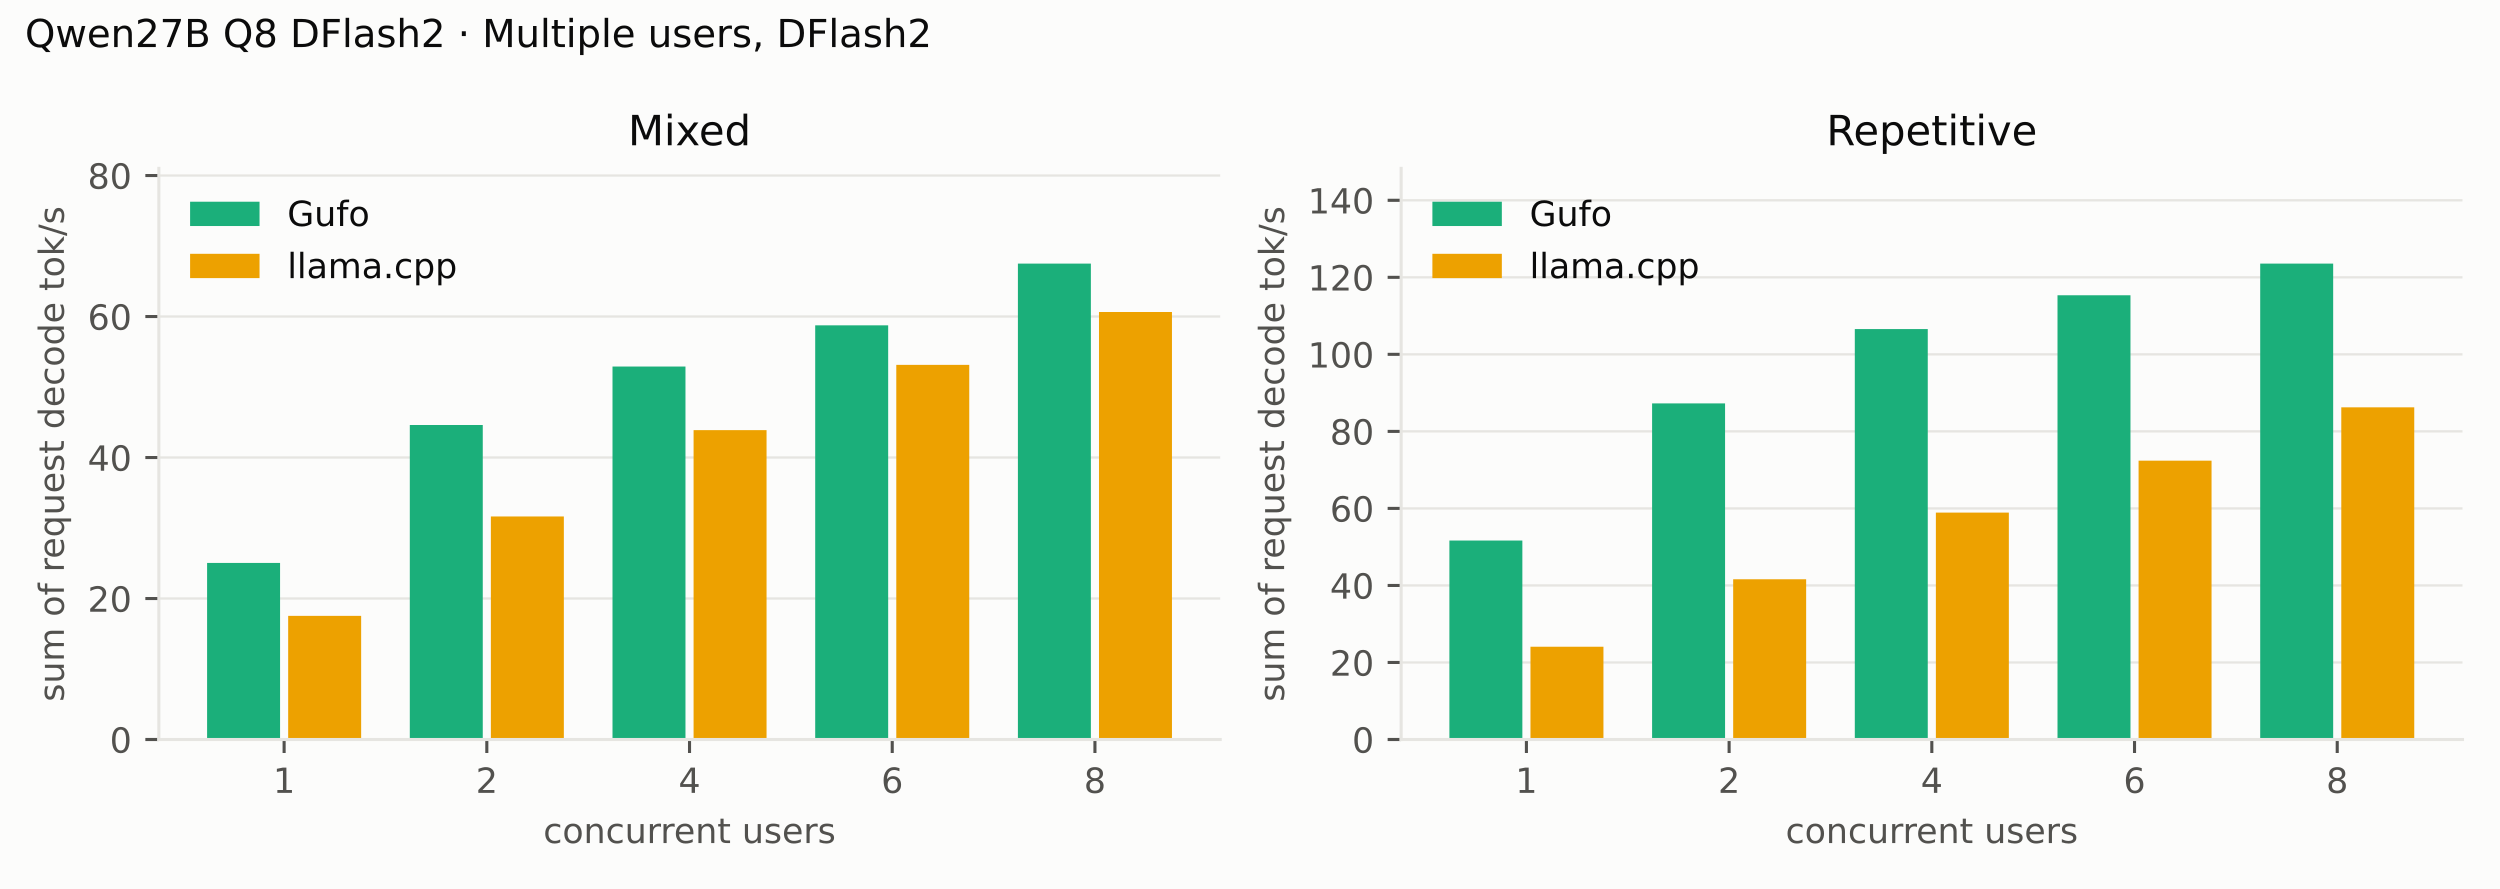
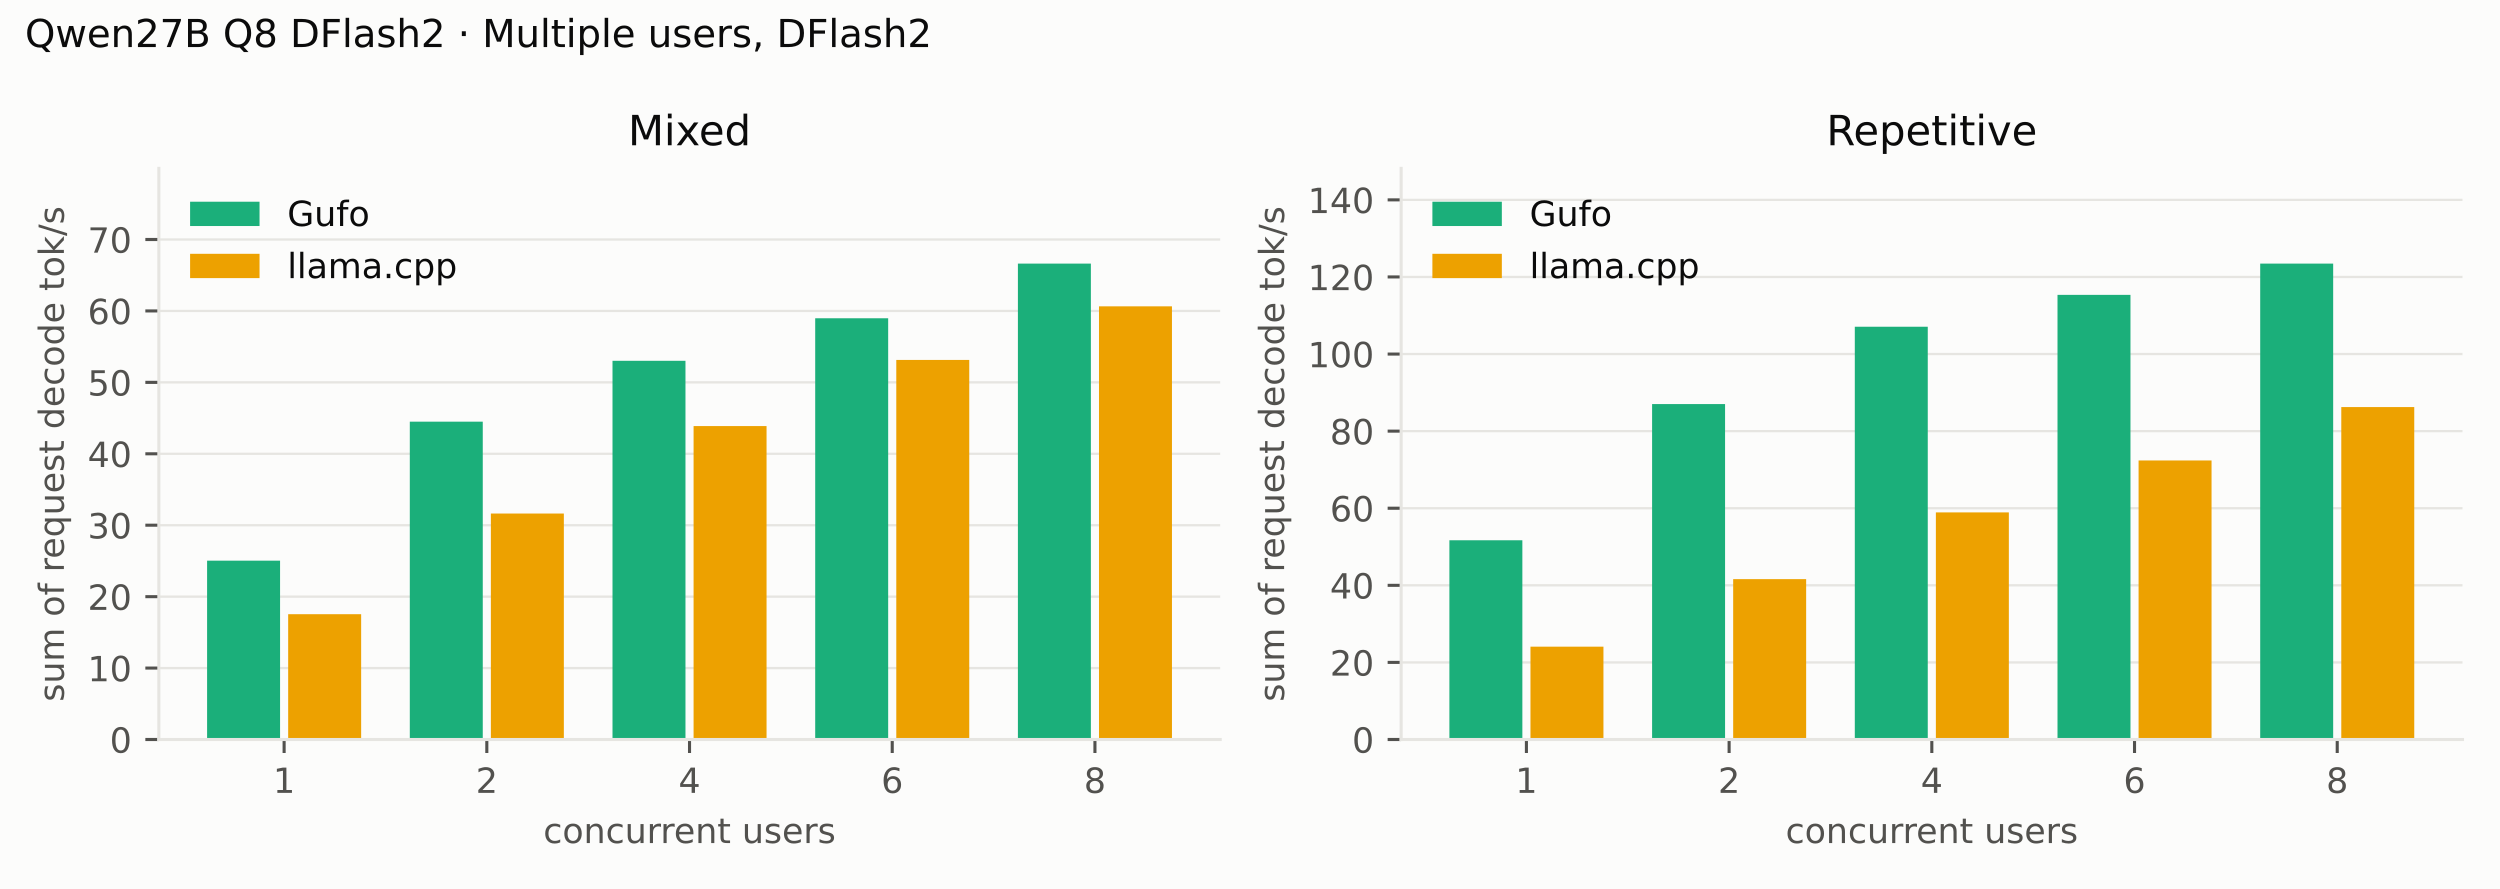
<svg xmlns="http://www.w3.org/2000/svg" xmlns:xlink="http://www.w3.org/1999/xlink" width="648pt" height="230.4pt" viewBox="0 0 648 230.4" version="1.1">
  <defs>
    <style type="text/css">*{stroke-linejoin: round; stroke-linecap: butt}</style>
  </defs>
  <g id="figure_1">
    <g id="patch_1">
      <path d="M 0 230.4 L 648 230.4 L 648 0 L 0 0 z " style="fill: #fcfcfb" />
    </g>
    <g id="axes_1">
      <g id="patch_2">
        <path d="M 41.173 191.68 L 316.277 191.68 L 316.277 43.647 L 41.173 43.647 z " style="fill: #fcfcfb" />
      </g>
      <g id="matplotlib.axis_1">
        <g id="xtick_1">
          <g id="line2d_1">
            <defs>
              <path id="m1ebf051f68" d="M 0 0 L 0 3.5 " style="stroke: #52514e; stroke-width: 0.8" />
            </defs>
            <g>
              <use xlink:href="#m1ebf051f68" x="73.643" y="191.68" style="fill: #52514e; stroke: #52514e; stroke-width: 0.8" />
            </g>
          </g>
          <g id="text_1">
            <text style="font-size: 9px; font-family: 'DejaVu Sans', 'Bitstream Vera Sans', 'Computer Modern Sans Serif', 'Lucida Grande', 'Verdana', 'Geneva', 'Lucid', 'Arial', 'Helvetica', 'Avant Garde', sans-serif; text-anchor: middle; fill: #52514e" x="73.643" y="205.518" transform="rotate(-0 73.64342 205.5179)">1</text>
          </g>
        </g>
        <g id="xtick_2">
          <g id="line2d_2">
            <g>
              <use xlink:href="#m1ebf051f68" x="126.184" y="191.68" style="fill: #52514e; stroke: #52514e; stroke-width: 0.8" />
            </g>
          </g>
          <g id="text_2">
            <text style="font-size: 9px; font-family: 'DejaVu Sans', 'Bitstream Vera Sans', 'Computer Modern Sans Serif', 'Lucida Grande', 'Verdana', 'Geneva', 'Lucid', 'Arial', 'Helvetica', 'Avant Garde', sans-serif; text-anchor: middle; fill: #52514e" x="126.184" y="205.518" transform="rotate(-0 126.1842 205.5179)">2</text>
          </g>
        </g>
        <g id="xtick_3">
          <g id="line2d_3">
            <g>
              <use xlink:href="#m1ebf051f68" x="178.725" y="191.68" style="fill: #52514e; stroke: #52514e; stroke-width: 0.8" />
            </g>
          </g>
          <g id="text_3">
            <text style="font-size: 9px; font-family: 'DejaVu Sans', 'Bitstream Vera Sans', 'Computer Modern Sans Serif', 'Lucida Grande', 'Verdana', 'Geneva', 'Lucid', 'Arial', 'Helvetica', 'Avant Garde', sans-serif; text-anchor: middle; fill: #52514e" x="178.725" y="205.518" transform="rotate(-0 178.725 205.5179)">4</text>
          </g>
        </g>
        <g id="xtick_4">
          <g id="line2d_4">
            <g>
              <use xlink:href="#m1ebf051f68" x="231.266" y="191.68" style="fill: #52514e; stroke: #52514e; stroke-width: 0.8" />
            </g>
          </g>
          <g id="text_4">
            <text style="font-size: 9px; font-family: 'DejaVu Sans', 'Bitstream Vera Sans', 'Computer Modern Sans Serif', 'Lucida Grande', 'Verdana', 'Geneva', 'Lucid', 'Arial', 'Helvetica', 'Avant Garde', sans-serif; text-anchor: middle; fill: #52514e" x="231.266" y="205.518" transform="rotate(-0 231.2658 205.5179)">6</text>
          </g>
        </g>
        <g id="xtick_5">
          <g id="line2d_5">
            <g>
              <use xlink:href="#m1ebf051f68" x="283.807" y="191.68" style="fill: #52514e; stroke: #52514e; stroke-width: 0.8" />
            </g>
          </g>
          <g id="text_5">
            <text style="font-size: 9px; font-family: 'DejaVu Sans', 'Bitstream Vera Sans', 'Computer Modern Sans Serif', 'Lucida Grande', 'Verdana', 'Geneva', 'Lucid', 'Arial', 'Helvetica', 'Avant Garde', sans-serif; text-anchor: middle; fill: #52514e" x="283.807" y="205.518" transform="rotate(-0 283.8067 205.5179)">8</text>
          </g>
        </g>
        <g id="text_6">
          <text style="font-size: 9px; font-family: 'DejaVu Sans', 'Bitstream Vera Sans', 'Computer Modern Sans Serif', 'Lucida Grande', 'Verdana', 'Geneva', 'Lucid', 'Arial', 'Helvetica', 'Avant Garde', sans-serif; text-anchor: middle; fill: #52514e" x="178.725" y="218.518" transform="rotate(-0 178.725 218.5179)">concurrent users</text>
        </g>
      </g>
      <g id="matplotlib.axis_2">
        <g id="ytick_1">
          <g id="line2d_6">
            <path d="M 41.173 191.68 L 316.277 191.68 " clip-path="url(#pf72416dd91)" style="fill: none; stroke: #e6e5e1; stroke-width: 0.6; stroke-linecap: square" />
          </g>
          <g id="line2d_7">
            <defs>
              <path id="m680e5b1e24" d="M 0 0 L -3.5 0 " style="stroke: #52514e; stroke-width: 0.8" />
            </defs>
            <g>
              <use xlink:href="#m680e5b1e24" x="41.173" y="191.68" style="fill: #52514e; stroke: #52514e; stroke-width: 0.8" />
            </g>
          </g>
          <g id="text_7">
            <text style="font-size: 9px; font-family: 'DejaVu Sans', 'Bitstream Vera Sans', 'Computer Modern Sans Serif', 'Lucida Grande', 'Verdana', 'Geneva', 'Lucid', 'Arial', 'Helvetica', 'Avant Garde', sans-serif; text-anchor: end; fill: #52514e" x="34.173" y="195.099" transform="rotate(-0 34.1732 195.0989)">0</text>
          </g>
        </g>
        <g id="ytick_2">
          <g id="line2d_8">
-             <path d="M 41.173 155.134 L 316.277 155.134 " clip-path="url(#pf72416dd91)" style="fill: none; stroke: #e6e5e1; stroke-width: 0.6; stroke-linecap: square" />
+             <path d="M 41.173 173.166 L 316.277 173.166 " clip-path="url(#pf72416dd91)" style="fill: none; stroke: #e6e5e1; stroke-width: 0.6; stroke-linecap: square" />
          </g>
          <g id="line2d_9">
            <g>
-               <use xlink:href="#m680e5b1e24" x="41.173" y="155.134" style="fill: #52514e; stroke: #52514e; stroke-width: 0.8" />
+               <use xlink:href="#m680e5b1e24" x="41.173" y="173.166" style="fill: #52514e; stroke: #52514e; stroke-width: 0.8" />
            </g>
          </g>
          <g id="text_8">
-             <text style="font-size: 9px; font-family: 'DejaVu Sans', 'Bitstream Vera Sans', 'Computer Modern Sans Serif', 'Lucida Grande', 'Verdana', 'Geneva', 'Lucid', 'Arial', 'Helvetica', 'Avant Garde', sans-serif; text-anchor: end; fill: #52514e" x="34.173" y="158.553" transform="rotate(-0 34.1732 158.553)">20</text>
+             <text style="font-size: 9px; font-family: 'DejaVu Sans', 'Bitstream Vera Sans', 'Computer Modern Sans Serif', 'Lucida Grande', 'Verdana', 'Geneva', 'Lucid', 'Arial', 'Helvetica', 'Avant Garde', sans-serif; text-anchor: end; fill: #52514e" x="34.173" y="176.585" transform="rotate(-0 34.1732 176.5846)">10</text>
          </g>
        </g>
        <g id="ytick_3">
          <g id="line2d_10">
-             <path d="M 41.173 118.588 L 316.277 118.588 " clip-path="url(#pf72416dd91)" style="fill: none; stroke: #e6e5e1; stroke-width: 0.6; stroke-linecap: square" />
+             <path d="M 41.173 154.651 L 316.277 154.651 " clip-path="url(#pf72416dd91)" style="fill: none; stroke: #e6e5e1; stroke-width: 0.6; stroke-linecap: square" />
          </g>
          <g id="line2d_11">
            <g>
-               <use xlink:href="#m680e5b1e24" x="41.173" y="118.588" style="fill: #52514e; stroke: #52514e; stroke-width: 0.8" />
+               <use xlink:href="#m680e5b1e24" x="41.173" y="154.651" style="fill: #52514e; stroke: #52514e; stroke-width: 0.8" />
            </g>
          </g>
          <g id="text_9">
-             <text style="font-size: 9px; font-family: 'DejaVu Sans', 'Bitstream Vera Sans', 'Computer Modern Sans Serif', 'Lucida Grande', 'Verdana', 'Geneva', 'Lucid', 'Arial', 'Helvetica', 'Avant Garde', sans-serif; text-anchor: end; fill: #52514e" x="34.173" y="122.007" transform="rotate(-0 34.1732 122.0071)">40</text>
+             <text style="font-size: 9px; font-family: 'DejaVu Sans', 'Bitstream Vera Sans', 'Computer Modern Sans Serif', 'Lucida Grande', 'Verdana', 'Geneva', 'Lucid', 'Arial', 'Helvetica', 'Avant Garde', sans-serif; text-anchor: end; fill: #52514e" x="34.173" y="158.07" transform="rotate(-0 34.1732 158.0704)">20</text>
          </g>
        </g>
        <g id="ytick_4">
          <g id="line2d_12">
-             <path d="M 41.173 82.042 L 316.277 82.042 " clip-path="url(#pf72416dd91)" style="fill: none; stroke: #e6e5e1; stroke-width: 0.6; stroke-linecap: square" />
+             <path d="M 41.173 136.137 L 316.277 136.137 " clip-path="url(#pf72416dd91)" style="fill: none; stroke: #e6e5e1; stroke-width: 0.6; stroke-linecap: square" />
          </g>
          <g id="line2d_13">
            <g>
-               <use xlink:href="#m680e5b1e24" x="41.173" y="82.042" style="fill: #52514e; stroke: #52514e; stroke-width: 0.8" />
+               <use xlink:href="#m680e5b1e24" x="41.173" y="136.137" style="fill: #52514e; stroke: #52514e; stroke-width: 0.8" />
            </g>
          </g>
          <g id="text_10">
-             <text style="font-size: 9px; font-family: 'DejaVu Sans', 'Bitstream Vera Sans', 'Computer Modern Sans Serif', 'Lucida Grande', 'Verdana', 'Geneva', 'Lucid', 'Arial', 'Helvetica', 'Avant Garde', sans-serif; text-anchor: end; fill: #52514e" x="34.173" y="85.461" transform="rotate(-0 34.1732 85.46118)">60</text>
+             <text style="font-size: 9px; font-family: 'DejaVu Sans', 'Bitstream Vera Sans', 'Computer Modern Sans Serif', 'Lucida Grande', 'Verdana', 'Geneva', 'Lucid', 'Arial', 'Helvetica', 'Avant Garde', sans-serif; text-anchor: end; fill: #52514e" x="34.173" y="139.556" transform="rotate(-0 34.1732 139.5561)">30</text>
          </g>
        </g>
        <g id="ytick_5">
          <g id="line2d_14">
-             <path d="M 41.173 45.496 L 316.277 45.496 " clip-path="url(#pf72416dd91)" style="fill: none; stroke: #e6e5e1; stroke-width: 0.6; stroke-linecap: square" />
+             <path d="M 41.173 117.623 L 316.277 117.623 " clip-path="url(#pf72416dd91)" style="fill: none; stroke: #e6e5e1; stroke-width: 0.6; stroke-linecap: square" />
          </g>
          <g id="line2d_15">
            <g>
-               <use xlink:href="#m680e5b1e24" x="41.173" y="45.496" style="fill: #52514e; stroke: #52514e; stroke-width: 0.8" />
+               <use xlink:href="#m680e5b1e24" x="41.173" y="117.623" style="fill: #52514e; stroke: #52514e; stroke-width: 0.8" />
            </g>
          </g>
          <g id="text_11">
-             <text style="font-size: 9px; font-family: 'DejaVu Sans', 'Bitstream Vera Sans', 'Computer Modern Sans Serif', 'Lucida Grande', 'Verdana', 'Geneva', 'Lucid', 'Arial', 'Helvetica', 'Avant Garde', sans-serif; text-anchor: end; fill: #52514e" x="34.173" y="48.915" transform="rotate(-0 34.1732 48.91526)">80</text>
-           </g>
-         </g>
-         <g id="text_12">
+             <text style="font-size: 9px; font-family: 'DejaVu Sans', 'Bitstream Vera Sans', 'Computer Modern Sans Serif', 'Lucida Grande', 'Verdana', 'Geneva', 'Lucid', 'Arial', 'Helvetica', 'Avant Garde', sans-serif; text-anchor: end; fill: #52514e" x="34.173" y="121.042" transform="rotate(-0 34.1732 121.0418)">40</text>
+           </g>
+         </g>
+         <g id="ytick_6">
+           <g id="line2d_16">
+             <path d="M 41.173 99.109 L 316.277 99.109 " clip-path="url(#pf72416dd91)" style="fill: none; stroke: #e6e5e1; stroke-width: 0.6; stroke-linecap: square" />
+           </g>
+           <g id="line2d_17">
+             <g>
+               <use xlink:href="#m680e5b1e24" x="41.173" y="99.109" style="fill: #52514e; stroke: #52514e; stroke-width: 0.8" />
+             </g>
+           </g>
+           <g id="text_12">
+             <text style="font-size: 9px; font-family: 'DejaVu Sans', 'Bitstream Vera Sans', 'Computer Modern Sans Serif', 'Lucida Grande', 'Verdana', 'Geneva', 'Lucid', 'Arial', 'Helvetica', 'Avant Garde', sans-serif; text-anchor: end; fill: #52514e" x="34.173" y="102.527" transform="rotate(-0 34.1732 102.5275)">50</text>
+           </g>
+         </g>
+         <g id="ytick_7">
+           <g id="line2d_18">
+             <path d="M 41.173 80.594 L 316.277 80.594 " clip-path="url(#pf72416dd91)" style="fill: none; stroke: #e6e5e1; stroke-width: 0.6; stroke-linecap: square" />
+           </g>
+           <g id="line2d_19">
+             <g>
+               <use xlink:href="#m680e5b1e24" x="41.173" y="80.594" style="fill: #52514e; stroke: #52514e; stroke-width: 0.8" />
+             </g>
+           </g>
+           <g id="text_13">
+             <text style="font-size: 9px; font-family: 'DejaVu Sans', 'Bitstream Vera Sans', 'Computer Modern Sans Serif', 'Lucida Grande', 'Verdana', 'Geneva', 'Lucid', 'Arial', 'Helvetica', 'Avant Garde', sans-serif; text-anchor: end; fill: #52514e" x="34.173" y="84.013" transform="rotate(-0 34.1732 84.01317)">60</text>
+           </g>
+         </g>
+         <g id="ytick_8">
+           <g id="line2d_20">
+             <path d="M 41.173 62.08 L 316.277 62.08 " clip-path="url(#pf72416dd91)" style="fill: none; stroke: #e6e5e1; stroke-width: 0.6; stroke-linecap: square" />
+           </g>
+           <g id="line2d_21">
+             <g>
+               <use xlink:href="#m680e5b1e24" x="41.173" y="62.08" style="fill: #52514e; stroke: #52514e; stroke-width: 0.8" />
+             </g>
+           </g>
+           <g id="text_14">
+             <text style="font-size: 9px; font-family: 'DejaVu Sans', 'Bitstream Vera Sans', 'Computer Modern Sans Serif', 'Lucida Grande', 'Verdana', 'Geneva', 'Lucid', 'Arial', 'Helvetica', 'Avant Garde', sans-serif; text-anchor: end; fill: #52514e" x="34.173" y="65.499" transform="rotate(-0 34.1732 65.49887)">70</text>
+           </g>
+         </g>
+         <g id="text_15">
          <text style="font-size: 9px; font-family: 'DejaVu Sans', 'Bitstream Vera Sans', 'Computer Modern Sans Serif', 'Lucida Grande', 'Verdana', 'Geneva', 'Lucid', 'Arial', 'Helvetica', 'Avant Garde', sans-serif; text-anchor: middle; fill: #52514e" x="16.559" y="117.664" transform="rotate(-90 16.55859 117.6635)">sum of request decode tok/s</text>
        </g>
      </g>
      <g id="patch_3">
-         <path d="M 53.678 191.68 L 72.593 191.68 L 72.593 145.906 L 53.678 145.906 z " clip-path="url(#pf72416dd91)" style="fill: #1baf7a" />
+         <path d="M 53.678 191.68 L 72.593 191.68 L 72.593 145.32 L 53.678 145.32 z " clip-path="url(#pf72416dd91)" style="fill: #1baf7a" />
      </g>
      <g id="patch_4">
-         <path d="M 106.219 191.68 L 125.133 191.68 L 125.133 110.164 L 106.219 110.164 z " clip-path="url(#pf72416dd91)" style="fill: #1baf7a" />
+         <path d="M 106.219 191.68 L 125.133 191.68 L 125.133 109.291 L 106.219 109.291 z " clip-path="url(#pf72416dd91)" style="fill: #1baf7a" />
      </g>
      <g id="patch_5">
-         <path d="M 158.76 191.68 L 177.674 191.68 L 177.674 94.998 L 158.76 94.998 z " clip-path="url(#pf72416dd91)" style="fill: #1baf7a" />
+         <path d="M 158.76 191.68 L 177.674 191.68 L 177.674 93.517 L 158.76 93.517 z " clip-path="url(#pf72416dd91)" style="fill: #1baf7a" />
      </g>
      <g id="patch_6">
-         <path d="M 211.3 191.68 L 230.215 191.68 L 230.215 84.326 L 211.3 84.326 z " clip-path="url(#pf72416dd91)" style="fill: #1baf7a" />
+         <path d="M 211.3 191.68 L 230.215 191.68 L 230.215 82.501 L 211.3 82.501 z " clip-path="url(#pf72416dd91)" style="fill: #1baf7a" />
      </g>
      <g id="patch_7">
        <path d="M 263.841 191.68 L 282.756 191.68 L 282.756 68.319 L 263.841 68.319 z " clip-path="url(#pf72416dd91)" style="fill: #1baf7a" />
      </g>
      <g id="patch_8">
-         <path d="M 74.694 191.68 L 93.609 191.68 L 93.609 159.629 L 74.694 159.629 z " clip-path="url(#pf72416dd91)" style="fill: #eda100" />
+         <path d="M 74.694 191.68 L 93.609 191.68 L 93.609 159.206 L 74.694 159.206 z " clip-path="url(#pf72416dd91)" style="fill: #eda100" />
      </g>
      <g id="patch_9">
-         <path d="M 127.235 191.68 L 146.15 191.68 L 146.15 133.864 L 127.235 133.864 z " clip-path="url(#pf72416dd91)" style="fill: #eda100" />
+         <path d="M 127.235 191.68 L 146.15 191.68 L 146.15 133.101 L 127.235 133.101 z " clip-path="url(#pf72416dd91)" style="fill: #eda100" />
      </g>
      <g id="patch_10">
-         <path d="M 179.776 191.68 L 198.691 191.68 L 198.691 111.498 L 179.776 111.498 z " clip-path="url(#pf72416dd91)" style="fill: #eda100" />
+         <path d="M 179.776 191.68 L 198.691 191.68 L 198.691 110.439 L 179.776 110.439 z " clip-path="url(#pf72416dd91)" style="fill: #eda100" />
      </g>
      <g id="patch_11">
-         <path d="M 232.317 191.68 L 251.231 191.68 L 251.231 94.577 L 232.317 94.577 z " clip-path="url(#pf72416dd91)" style="fill: #eda100" />
+         <path d="M 232.317 191.68 L 251.231 191.68 L 251.231 93.295 L 232.317 93.295 z " clip-path="url(#pf72416dd91)" style="fill: #eda100" />
      </g>
      <g id="patch_12">
-         <path d="M 284.857 191.68 L 303.772 191.68 L 303.772 80.873 L 284.857 80.873 z " clip-path="url(#pf72416dd91)" style="fill: #eda100" />
+         <path d="M 284.857 191.68 L 303.772 191.68 L 303.772 79.409 L 284.857 79.409 z " clip-path="url(#pf72416dd91)" style="fill: #eda100" />
      </g>
      <g id="patch_13">
        <path d="M 41.173 191.68 L 41.173 43.647 " style="fill: none; stroke: #e6e5e1; stroke-width: 0.8; stroke-linejoin: miter; stroke-linecap: square" />
      </g>
      <g id="patch_14">
        <path d="M 41.173 191.68 L 316.277 191.68 " style="fill: none; stroke: #e6e5e1; stroke-width: 0.8; stroke-linejoin: miter; stroke-linecap: square" />
      </g>
-       <g id="text_13">
+       <g id="text_16">
        <text style="font-size: 10.8px; font-family: 'DejaVu Sans', 'Bitstream Vera Sans', 'Computer Modern Sans Serif', 'Lucida Grande', 'Verdana', 'Geneva', 'Lucid', 'Arial', 'Helvetica', 'Avant Garde', sans-serif; text-anchor: middle; fill: #0b0b0b" x="178.725" y="37.647" transform="rotate(-0 178.725 37.64709)">Mixed</text>
      </g>
      <g id="legend_1">
        <g id="patch_15">
          <path d="M 49.273 58.586 L 67.273 58.586 L 67.273 52.286 L 49.273 52.286 z " style="fill: #1baf7a" />
        </g>
-         <g id="text_14">
+         <g id="text_17">
          <text style="font-size: 9px; font-family: 'DejaVu Sans', 'Bitstream Vera Sans', 'Computer Modern Sans Serif', 'Lucida Grande', 'Verdana', 'Geneva', 'Lucid', 'Arial', 'Helvetica', 'Avant Garde', sans-serif; text-anchor: start; fill: #0b0b0b" x="74.473" y="58.586" transform="rotate(-0 74.4732 58.58569)">Gufo</text>
        </g>
        <g id="patch_16">
          <path d="M 49.273 72.086 L 67.273 72.086 L 67.273 65.786 L 49.273 65.786 z " style="fill: #eda100" />
        </g>
-         <g id="text_15">
+         <g id="text_18">
          <text style="font-size: 9px; font-family: 'DejaVu Sans', 'Bitstream Vera Sans', 'Computer Modern Sans Serif', 'Lucida Grande', 'Verdana', 'Geneva', 'Lucid', 'Arial', 'Helvetica', 'Avant Garde', sans-serif; text-anchor: start; fill: #0b0b0b" x="74.473" y="72.086" transform="rotate(-0 74.4732 72.08639)">llama.cpp</text>
        </g>
      </g>
    </g>
    <g id="axes_2">
      <g id="patch_17">
        <path d="M 363.176 191.68 L 638.28 191.68 L 638.28 43.647 L 363.176 43.647 z " style="fill: #fcfcfb" />
      </g>
      <g id="matplotlib.axis_3">
        <g id="xtick_6">
-           <g id="line2d_16">
+           <g id="line2d_22">
            <g>
              <use xlink:href="#m1ebf051f68" x="395.647" y="191.68" style="fill: #52514e; stroke: #52514e; stroke-width: 0.8" />
            </g>
          </g>
-           <g id="text_16">
+           <g id="text_19">
            <text style="font-size: 9px; font-family: 'DejaVu Sans', 'Bitstream Vera Sans', 'Computer Modern Sans Serif', 'Lucida Grande', 'Verdana', 'Geneva', 'Lucid', 'Arial', 'Helvetica', 'Avant Garde', sans-serif; text-anchor: middle; fill: #52514e" x="395.647" y="205.518" transform="rotate(-0 395.6465 205.5179)">1</text>
          </g>
        </g>
        <g id="xtick_7">
-           <g id="line2d_17">
+           <g id="line2d_23">
            <g>
              <use xlink:href="#m1ebf051f68" x="448.187" y="191.68" style="fill: #52514e; stroke: #52514e; stroke-width: 0.8" />
            </g>
          </g>
-           <g id="text_17">
+           <g id="text_20">
            <text style="font-size: 9px; font-family: 'DejaVu Sans', 'Bitstream Vera Sans', 'Computer Modern Sans Serif', 'Lucida Grande', 'Verdana', 'Geneva', 'Lucid', 'Arial', 'Helvetica', 'Avant Garde', sans-serif; text-anchor: middle; fill: #52514e" x="448.187" y="205.518" transform="rotate(-0 448.1874 205.5179)">2</text>
          </g>
        </g>
        <g id="xtick_8">
-           <g id="line2d_18">
+           <g id="line2d_24">
            <g>
              <use xlink:href="#m1ebf051f68" x="500.728" y="191.68" style="fill: #52514e; stroke: #52514e; stroke-width: 0.8" />
            </g>
          </g>
-           <g id="text_18">
+           <g id="text_21">
            <text style="font-size: 9px; font-family: 'DejaVu Sans', 'Bitstream Vera Sans', 'Computer Modern Sans Serif', 'Lucida Grande', 'Verdana', 'Geneva', 'Lucid', 'Arial', 'Helvetica', 'Avant Garde', sans-serif; text-anchor: middle; fill: #52514e" x="500.728" y="205.518" transform="rotate(-0 500.7282 205.5179)">4</text>
          </g>
        </g>
        <g id="xtick_9">
-           <g id="line2d_19">
+           <g id="line2d_25">
            <g>
              <use xlink:href="#m1ebf051f68" x="553.269" y="191.68" style="fill: #52514e; stroke: #52514e; stroke-width: 0.8" />
            </g>
          </g>
-           <g id="text_19">
+           <g id="text_22">
            <text style="font-size: 9px; font-family: 'DejaVu Sans', 'Bitstream Vera Sans', 'Computer Modern Sans Serif', 'Lucida Grande', 'Verdana', 'Geneva', 'Lucid', 'Arial', 'Helvetica', 'Avant Garde', sans-serif; text-anchor: middle; fill: #52514e" x="553.269" y="205.518" transform="rotate(-0 553.269 205.5179)">6</text>
          </g>
        </g>
        <g id="xtick_10">
-           <g id="line2d_20">
+           <g id="line2d_26">
            <g>
              <use xlink:href="#m1ebf051f68" x="605.81" y="191.68" style="fill: #52514e; stroke: #52514e; stroke-width: 0.8" />
            </g>
          </g>
-           <g id="text_20">
+           <g id="text_23">
            <text style="font-size: 9px; font-family: 'DejaVu Sans', 'Bitstream Vera Sans', 'Computer Modern Sans Serif', 'Lucida Grande', 'Verdana', 'Geneva', 'Lucid', 'Arial', 'Helvetica', 'Avant Garde', sans-serif; text-anchor: middle; fill: #52514e" x="605.81" y="205.518" transform="rotate(-0 605.8098 205.5179)">8</text>
          </g>
        </g>
-         <g id="text_21">
+         <g id="text_24">
          <text style="font-size: 9px; font-family: 'DejaVu Sans', 'Bitstream Vera Sans', 'Computer Modern Sans Serif', 'Lucida Grande', 'Verdana', 'Geneva', 'Lucid', 'Arial', 'Helvetica', 'Avant Garde', sans-serif; text-anchor: middle; fill: #52514e" x="500.728" y="218.518" transform="rotate(-0 500.7282 218.5179)">concurrent users</text>
        </g>
      </g>
      <g id="matplotlib.axis_4">
-         <g id="ytick_6">
-           <g id="line2d_21">
-             <path d="M 363.176 191.68 L 638.28 191.68 " clip-path="url(#p153f3304de)" style="fill: none; stroke: #e6e5e1; stroke-width: 0.6; stroke-linecap: square" />
-           </g>
-           <g id="line2d_22">
-             <g>
-               <use xlink:href="#m680e5b1e24" x="363.176" y="191.68" style="fill: #52514e; stroke: #52514e; stroke-width: 0.8" />
-             </g>
-           </g>
-           <g id="text_22">
-             <text style="font-size: 9px; font-family: 'DejaVu Sans', 'Bitstream Vera Sans', 'Computer Modern Sans Serif', 'Lucida Grande', 'Verdana', 'Geneva', 'Lucid', 'Arial', 'Helvetica', 'Avant Garde', sans-serif; text-anchor: end; fill: #52514e" x="356.176" y="195.099" transform="rotate(-0 356.1763 195.0989)">0</text>
-           </g>
-         </g>
-         <g id="ytick_7">
-           <g id="line2d_23">
-             <path d="M 363.176 171.714 L 638.28 171.714 " clip-path="url(#p153f3304de)" style="fill: none; stroke: #e6e5e1; stroke-width: 0.6; stroke-linecap: square" />
-           </g>
-           <g id="line2d_24">
-             <g>
-               <use xlink:href="#m680e5b1e24" x="363.176" y="171.714" style="fill: #52514e; stroke: #52514e; stroke-width: 0.8" />
-             </g>
-           </g>
-           <g id="text_23">
-             <text style="font-size: 9px; font-family: 'DejaVu Sans', 'Bitstream Vera Sans', 'Computer Modern Sans Serif', 'Lucida Grande', 'Verdana', 'Geneva', 'Lucid', 'Arial', 'Helvetica', 'Avant Garde', sans-serif; text-anchor: end; fill: #52514e" x="356.176" y="175.133" transform="rotate(-0 356.1763 175.1328)">20</text>
-           </g>
-         </g>
-         <g id="ytick_8">
-           <g id="line2d_25">
-             <path d="M 363.176 151.748 L 638.28 151.748 " clip-path="url(#p153f3304de)" style="fill: none; stroke: #e6e5e1; stroke-width: 0.6; stroke-linecap: square" />
-           </g>
-           <g id="line2d_26">
-             <g>
-               <use xlink:href="#m680e5b1e24" x="363.176" y="151.748" style="fill: #52514e; stroke: #52514e; stroke-width: 0.8" />
-             </g>
-           </g>
-           <g id="text_24">
-             <text style="font-size: 9px; font-family: 'DejaVu Sans', 'Bitstream Vera Sans', 'Computer Modern Sans Serif', 'Lucida Grande', 'Verdana', 'Geneva', 'Lucid', 'Arial', 'Helvetica', 'Avant Garde', sans-serif; text-anchor: end; fill: #52514e" x="356.176" y="155.167" transform="rotate(-0 356.1763 155.1667)">40</text>
-           </g>
-         </g>
        <g id="ytick_9">
          <g id="line2d_27">
-             <path d="M 363.176 131.782 L 638.28 131.782 " clip-path="url(#p153f3304de)" style="fill: none; stroke: #e6e5e1; stroke-width: 0.6; stroke-linecap: square" />
+             <path d="M 363.176 191.68 L 638.28 191.68 " clip-path="url(#p153f3304de)" style="fill: none; stroke: #e6e5e1; stroke-width: 0.6; stroke-linecap: square" />
          </g>
          <g id="line2d_28">
            <g>
-               <use xlink:href="#m680e5b1e24" x="363.176" y="131.782" style="fill: #52514e; stroke: #52514e; stroke-width: 0.8" />
+               <use xlink:href="#m680e5b1e24" x="363.176" y="191.68" style="fill: #52514e; stroke: #52514e; stroke-width: 0.8" />
            </g>
          </g>
          <g id="text_25">
-             <text style="font-size: 9px; font-family: 'DejaVu Sans', 'Bitstream Vera Sans', 'Computer Modern Sans Serif', 'Lucida Grande', 'Verdana', 'Geneva', 'Lucid', 'Arial', 'Helvetica', 'Avant Garde', sans-serif; text-anchor: end; fill: #52514e" x="356.176" y="135.201" transform="rotate(-0 356.1763 135.2005)">60</text>
+             <text style="font-size: 9px; font-family: 'DejaVu Sans', 'Bitstream Vera Sans', 'Computer Modern Sans Serif', 'Lucida Grande', 'Verdana', 'Geneva', 'Lucid', 'Arial', 'Helvetica', 'Avant Garde', sans-serif; text-anchor: end; fill: #52514e" x="356.176" y="195.099" transform="rotate(-0 356.1763 195.0989)">0</text>
          </g>
        </g>
        <g id="ytick_10">
          <g id="line2d_29">
-             <path d="M 363.176 111.815 L 638.28 111.815 " clip-path="url(#p153f3304de)" style="fill: none; stroke: #e6e5e1; stroke-width: 0.6; stroke-linecap: square" />
+             <path d="M 363.176 171.698 L 638.28 171.698 " clip-path="url(#p153f3304de)" style="fill: none; stroke: #e6e5e1; stroke-width: 0.6; stroke-linecap: square" />
          </g>
          <g id="line2d_30">
            <g>
-               <use xlink:href="#m680e5b1e24" x="363.176" y="111.815" style="fill: #52514e; stroke: #52514e; stroke-width: 0.8" />
+               <use xlink:href="#m680e5b1e24" x="363.176" y="171.698" style="fill: #52514e; stroke: #52514e; stroke-width: 0.8" />
            </g>
          </g>
          <g id="text_26">
-             <text style="font-size: 9px; font-family: 'DejaVu Sans', 'Bitstream Vera Sans', 'Computer Modern Sans Serif', 'Lucida Grande', 'Verdana', 'Geneva', 'Lucid', 'Arial', 'Helvetica', 'Avant Garde', sans-serif; text-anchor: end; fill: #52514e" x="356.176" y="115.234" transform="rotate(-0 356.1763 115.2344)">80</text>
+             <text style="font-size: 9px; font-family: 'DejaVu Sans', 'Bitstream Vera Sans', 'Computer Modern Sans Serif', 'Lucida Grande', 'Verdana', 'Geneva', 'Lucid', 'Arial', 'Helvetica', 'Avant Garde', sans-serif; text-anchor: end; fill: #52514e" x="356.176" y="175.117" transform="rotate(-0 356.1763 175.1166)">20</text>
          </g>
        </g>
        <g id="ytick_11">
          <g id="line2d_31">
-             <path d="M 363.176 91.849 L 638.28 91.849 " clip-path="url(#p153f3304de)" style="fill: none; stroke: #e6e5e1; stroke-width: 0.6; stroke-linecap: square" />
+             <path d="M 363.176 151.715 L 638.28 151.715 " clip-path="url(#p153f3304de)" style="fill: none; stroke: #e6e5e1; stroke-width: 0.6; stroke-linecap: square" />
          </g>
          <g id="line2d_32">
            <g>
-               <use xlink:href="#m680e5b1e24" x="363.176" y="91.849" style="fill: #52514e; stroke: #52514e; stroke-width: 0.8" />
+               <use xlink:href="#m680e5b1e24" x="363.176" y="151.715" style="fill: #52514e; stroke: #52514e; stroke-width: 0.8" />
            </g>
          </g>
          <g id="text_27">
-             <text style="font-size: 9px; font-family: 'DejaVu Sans', 'Bitstream Vera Sans', 'Computer Modern Sans Serif', 'Lucida Grande', 'Verdana', 'Geneva', 'Lucid', 'Arial', 'Helvetica', 'Avant Garde', sans-serif; text-anchor: end; fill: #52514e" x="356.176" y="95.268" transform="rotate(-0 356.1763 95.26828)">100</text>
+             <text style="font-size: 9px; font-family: 'DejaVu Sans', 'Bitstream Vera Sans', 'Computer Modern Sans Serif', 'Lucida Grande', 'Verdana', 'Geneva', 'Lucid', 'Arial', 'Helvetica', 'Avant Garde', sans-serif; text-anchor: end; fill: #52514e" x="356.176" y="155.134" transform="rotate(-0 356.1763 155.1343)">40</text>
          </g>
        </g>
        <g id="ytick_12">
          <g id="line2d_33">
-             <path d="M 363.176 71.883 L 638.28 71.883 " clip-path="url(#p153f3304de)" style="fill: none; stroke: #e6e5e1; stroke-width: 0.6; stroke-linecap: square" />
+             <path d="M 363.176 131.733 L 638.28 131.733 " clip-path="url(#p153f3304de)" style="fill: none; stroke: #e6e5e1; stroke-width: 0.6; stroke-linecap: square" />
          </g>
          <g id="line2d_34">
            <g>
-               <use xlink:href="#m680e5b1e24" x="363.176" y="71.883" style="fill: #52514e; stroke: #52514e; stroke-width: 0.8" />
+               <use xlink:href="#m680e5b1e24" x="363.176" y="131.733" style="fill: #52514e; stroke: #52514e; stroke-width: 0.8" />
            </g>
          </g>
          <g id="text_28">
-             <text style="font-size: 9px; font-family: 'DejaVu Sans', 'Bitstream Vera Sans', 'Computer Modern Sans Serif', 'Lucida Grande', 'Verdana', 'Geneva', 'Lucid', 'Arial', 'Helvetica', 'Avant Garde', sans-serif; text-anchor: end; fill: #52514e" x="356.176" y="75.302" transform="rotate(-0 356.1763 75.30214)">120</text>
+             <text style="font-size: 9px; font-family: 'DejaVu Sans', 'Bitstream Vera Sans', 'Computer Modern Sans Serif', 'Lucida Grande', 'Verdana', 'Geneva', 'Lucid', 'Arial', 'Helvetica', 'Avant Garde', sans-serif; text-anchor: end; fill: #52514e" x="356.176" y="135.152" transform="rotate(-0 356.1763 135.152)">60</text>
          </g>
        </g>
        <g id="ytick_13">
          <g id="line2d_35">
-             <path d="M 363.176 51.917 L 638.28 51.917 " clip-path="url(#p153f3304de)" style="fill: none; stroke: #e6e5e1; stroke-width: 0.6; stroke-linecap: square" />
+             <path d="M 363.176 111.751 L 638.28 111.751 " clip-path="url(#p153f3304de)" style="fill: none; stroke: #e6e5e1; stroke-width: 0.6; stroke-linecap: square" />
          </g>
          <g id="line2d_36">
            <g>
-               <use xlink:href="#m680e5b1e24" x="363.176" y="51.917" style="fill: #52514e; stroke: #52514e; stroke-width: 0.8" />
+               <use xlink:href="#m680e5b1e24" x="363.176" y="111.751" style="fill: #52514e; stroke: #52514e; stroke-width: 0.8" />
            </g>
          </g>
          <g id="text_29">
-             <text style="font-size: 9px; font-family: 'DejaVu Sans', 'Bitstream Vera Sans', 'Computer Modern Sans Serif', 'Lucida Grande', 'Verdana', 'Geneva', 'Lucid', 'Arial', 'Helvetica', 'Avant Garde', sans-serif; text-anchor: end; fill: #52514e" x="356.176" y="55.336" transform="rotate(-0 356.1763 55.33601)">140</text>
-           </g>
-         </g>
-         <g id="text_30">
+             <text style="font-size: 9px; font-family: 'DejaVu Sans', 'Bitstream Vera Sans', 'Computer Modern Sans Serif', 'Lucida Grande', 'Verdana', 'Geneva', 'Lucid', 'Arial', 'Helvetica', 'Avant Garde', sans-serif; text-anchor: end; fill: #52514e" x="356.176" y="115.17" transform="rotate(-0 356.1763 115.1697)">80</text>
+           </g>
+         </g>
+         <g id="ytick_14">
+           <g id="line2d_37">
+             <path d="M 363.176 91.768 L 638.28 91.768 " clip-path="url(#p153f3304de)" style="fill: none; stroke: #e6e5e1; stroke-width: 0.6; stroke-linecap: square" />
+           </g>
+           <g id="line2d_38">
+             <g>
+               <use xlink:href="#m680e5b1e24" x="363.176" y="91.768" style="fill: #52514e; stroke: #52514e; stroke-width: 0.8" />
+             </g>
+           </g>
+           <g id="text_30">
+             <text style="font-size: 9px; font-family: 'DejaVu Sans', 'Bitstream Vera Sans', 'Computer Modern Sans Serif', 'Lucida Grande', 'Verdana', 'Geneva', 'Lucid', 'Arial', 'Helvetica', 'Avant Garde', sans-serif; text-anchor: end; fill: #52514e" x="356.176" y="95.187" transform="rotate(-0 356.1763 95.18742)">100</text>
+           </g>
+         </g>
+         <g id="ytick_15">
+           <g id="line2d_39">
+             <path d="M 363.176 71.786 L 638.28 71.786 " clip-path="url(#p153f3304de)" style="fill: none; stroke: #e6e5e1; stroke-width: 0.6; stroke-linecap: square" />
+           </g>
+           <g id="line2d_40">
+             <g>
+               <use xlink:href="#m680e5b1e24" x="363.176" y="71.786" style="fill: #52514e; stroke: #52514e; stroke-width: 0.8" />
+             </g>
+           </g>
+           <g id="text_31">
+             <text style="font-size: 9px; font-family: 'DejaVu Sans', 'Bitstream Vera Sans', 'Computer Modern Sans Serif', 'Lucida Grande', 'Verdana', 'Geneva', 'Lucid', 'Arial', 'Helvetica', 'Avant Garde', sans-serif; text-anchor: end; fill: #52514e" x="356.176" y="75.205" transform="rotate(-0 356.1763 75.20512)">120</text>
+           </g>
+         </g>
+         <g id="ytick_16">
+           <g id="line2d_41">
+             <path d="M 363.176 51.804 L 638.28 51.804 " clip-path="url(#p153f3304de)" style="fill: none; stroke: #e6e5e1; stroke-width: 0.6; stroke-linecap: square" />
+           </g>
+           <g id="line2d_42">
+             <g>
+               <use xlink:href="#m680e5b1e24" x="363.176" y="51.804" style="fill: #52514e; stroke: #52514e; stroke-width: 0.8" />
+             </g>
+           </g>
+           <g id="text_32">
+             <text style="font-size: 9px; font-family: 'DejaVu Sans', 'Bitstream Vera Sans', 'Computer Modern Sans Serif', 'Lucida Grande', 'Verdana', 'Geneva', 'Lucid', 'Arial', 'Helvetica', 'Avant Garde', sans-serif; text-anchor: end; fill: #52514e" x="356.176" y="55.223" transform="rotate(-0 356.1763 55.22282)">140</text>
+           </g>
+         </g>
+         <g id="text_33">
          <text style="font-size: 9px; font-family: 'DejaVu Sans', 'Bitstream Vera Sans', 'Computer Modern Sans Serif', 'Lucida Grande', 'Verdana', 'Geneva', 'Lucid', 'Arial', 'Helvetica', 'Avant Garde', sans-serif; text-anchor: middle; fill: #52514e" x="332.835" y="117.664" transform="rotate(-90 332.8355 117.6635)">sum of request decode tok/s</text>
        </g>
      </g>
      <g id="patch_18">
-         <path d="M 375.681 191.68 L 394.596 191.68 L 394.596 140.107 L 375.681 140.107 z " clip-path="url(#p153f3304de)" style="fill: #1baf7a" />
+         <path d="M 375.681 191.68 L 394.596 191.68 L 394.596 140.036 L 375.681 140.036 z " clip-path="url(#p153f3304de)" style="fill: #1baf7a" />
      </g>
      <g id="patch_19">
-         <path d="M 428.222 191.68 L 447.137 191.68 L 447.137 104.558 L 428.222 104.558 z " clip-path="url(#p153f3304de)" style="fill: #1baf7a" />
+         <path d="M 428.222 191.68 L 447.137 191.68 L 447.137 104.737 L 428.222 104.737 z " clip-path="url(#p153f3304de)" style="fill: #1baf7a" />
      </g>
      <g id="patch_20">
-         <path d="M 480.763 191.68 L 499.677 191.68 L 499.677 85.3 L 480.763 85.3 z " clip-path="url(#p153f3304de)" style="fill: #1baf7a" />
+         <path d="M 480.763 191.68 L 499.677 191.68 L 499.677 84.695 L 480.763 84.695 z " clip-path="url(#p153f3304de)" style="fill: #1baf7a" />
      </g>
      <g id="patch_21">
-         <path d="M 533.303 191.68 L 552.218 191.68 L 552.218 76.535 L 533.303 76.535 z " clip-path="url(#p153f3304de)" style="fill: #1baf7a" />
+         <path d="M 533.303 191.68 L 552.218 191.68 L 552.218 76.422 L 533.303 76.422 z " clip-path="url(#p153f3304de)" style="fill: #1baf7a" />
      </g>
      <g id="patch_22">
        <path d="M 585.844 191.68 L 604.759 191.68 L 604.759 68.319 L 585.844 68.319 z " clip-path="url(#p153f3304de)" style="fill: #1baf7a" />
      </g>
      <g id="patch_23">
-         <path d="M 396.697 191.68 L 415.612 191.68 L 415.612 167.631 L 396.697 167.631 z " clip-path="url(#p153f3304de)" style="fill: #eda100" />
+         <path d="M 396.697 191.68 L 415.612 191.68 L 415.612 167.611 L 396.697 167.611 z " clip-path="url(#p153f3304de)" style="fill: #eda100" />
      </g>
      <g id="patch_24">
-         <path d="M 449.238 191.68 L 468.153 191.68 L 468.153 150.15 L 449.238 150.15 z " clip-path="url(#p153f3304de)" style="fill: #eda100" />
+         <path d="M 449.238 191.68 L 468.153 191.68 L 468.153 150.117 L 449.238 150.117 z " clip-path="url(#p153f3304de)" style="fill: #eda100" />
      </g>
      <g id="patch_25">
-         <path d="M 501.779 191.68 L 520.694 191.68 L 520.694 132.86 L 501.779 132.86 z " clip-path="url(#p153f3304de)" style="fill: #eda100" />
+         <path d="M 501.779 191.68 L 520.694 191.68 L 520.694 132.812 L 501.779 132.812 z " clip-path="url(#p153f3304de)" style="fill: #eda100" />
      </g>
      <g id="patch_26">
-         <path d="M 554.32 191.68 L 573.234 191.68 L 573.234 119.403 L 554.32 119.403 z " clip-path="url(#p153f3304de)" style="fill: #eda100" />
+         <path d="M 554.32 191.68 L 573.234 191.68 L 573.234 119.344 L 554.32 119.344 z " clip-path="url(#p153f3304de)" style="fill: #eda100" />
      </g>
      <g id="patch_27">
-         <path d="M 606.861 191.68 L 625.775 191.68 L 625.775 105.576 L 606.861 105.576 z " clip-path="url(#p153f3304de)" style="fill: #eda100" />
+         <path d="M 606.861 191.68 L 625.775 191.68 L 625.775 105.506 L 606.861 105.506 z " clip-path="url(#p153f3304de)" style="fill: #eda100" />
      </g>
      <g id="patch_28">
        <path d="M 363.176 191.68 L 363.176 43.647 " style="fill: none; stroke: #e6e5e1; stroke-width: 0.8; stroke-linejoin: miter; stroke-linecap: square" />
      </g>
      <g id="patch_29">
        <path d="M 363.176 191.68 L 638.28 191.68 " style="fill: none; stroke: #e6e5e1; stroke-width: 0.8; stroke-linejoin: miter; stroke-linecap: square" />
      </g>
-       <g id="text_31">
+       <g id="text_34">
        <text style="font-size: 10.8px; font-family: 'DejaVu Sans', 'Bitstream Vera Sans', 'Computer Modern Sans Serif', 'Lucida Grande', 'Verdana', 'Geneva', 'Lucid', 'Arial', 'Helvetica', 'Avant Garde', sans-serif; text-anchor: middle; fill: #0b0b0b" x="500.728" y="37.647" transform="rotate(-0 500.7282 37.64709)">Repetitive</text>
      </g>
      <g id="legend_2">
        <g id="patch_30">
          <path d="M 371.276 58.586 L 389.276 58.586 L 389.276 52.286 L 371.276 52.286 z " style="fill: #1baf7a" />
        </g>
-         <g id="text_32">
+         <g id="text_35">
          <text style="font-size: 9px; font-family: 'DejaVu Sans', 'Bitstream Vera Sans', 'Computer Modern Sans Serif', 'Lucida Grande', 'Verdana', 'Geneva', 'Lucid', 'Arial', 'Helvetica', 'Avant Garde', sans-serif; text-anchor: start; fill: #0b0b0b" x="396.476" y="58.586" transform="rotate(-0 396.4763 58.58569)">Gufo</text>
        </g>
        <g id="patch_31">
          <path d="M 371.276 72.086 L 389.276 72.086 L 389.276 65.786 L 371.276 65.786 z " style="fill: #eda100" />
        </g>
-         <g id="text_33">
+         <g id="text_36">
          <text style="font-size: 9px; font-family: 'DejaVu Sans', 'Bitstream Vera Sans', 'Computer Modern Sans Serif', 'Lucida Grande', 'Verdana', 'Geneva', 'Lucid', 'Arial', 'Helvetica', 'Avant Garde', sans-serif; text-anchor: start; fill: #0b0b0b" x="396.476" y="72.086" transform="rotate(-0 396.4763 72.08639)">llama.cpp</text>
        </g>
      </g>
    </g>
-     <g id="text_34">
+     <g id="text_37">
      <text style="font-size: 10px; font-family: 'DejaVu Sans', 'Bitstream Vera Sans', 'Computer Modern Sans Serif', 'Lucida Grande', 'Verdana', 'Geneva', 'Lucid', 'Arial', 'Helvetica', 'Avant Garde', sans-serif; text-anchor: start; fill: #0b0b0b" x="6.48" y="12.206" transform="rotate(-0 6.48 12.20644)">Qwen27B Q8 DFlash2 · Multiple users, DFlash2</text>
    </g>
  </g>
  <defs>
    <clipPath id="pf72416dd91">
      <rect x="41.173" y="43.647" width="275.104" height="148.033" />
    </clipPath>
    <clipPath id="p153f3304de">
      <rect x="363.176" y="43.647" width="275.104" height="148.033" />
    </clipPath>
  </defs>
</svg>
